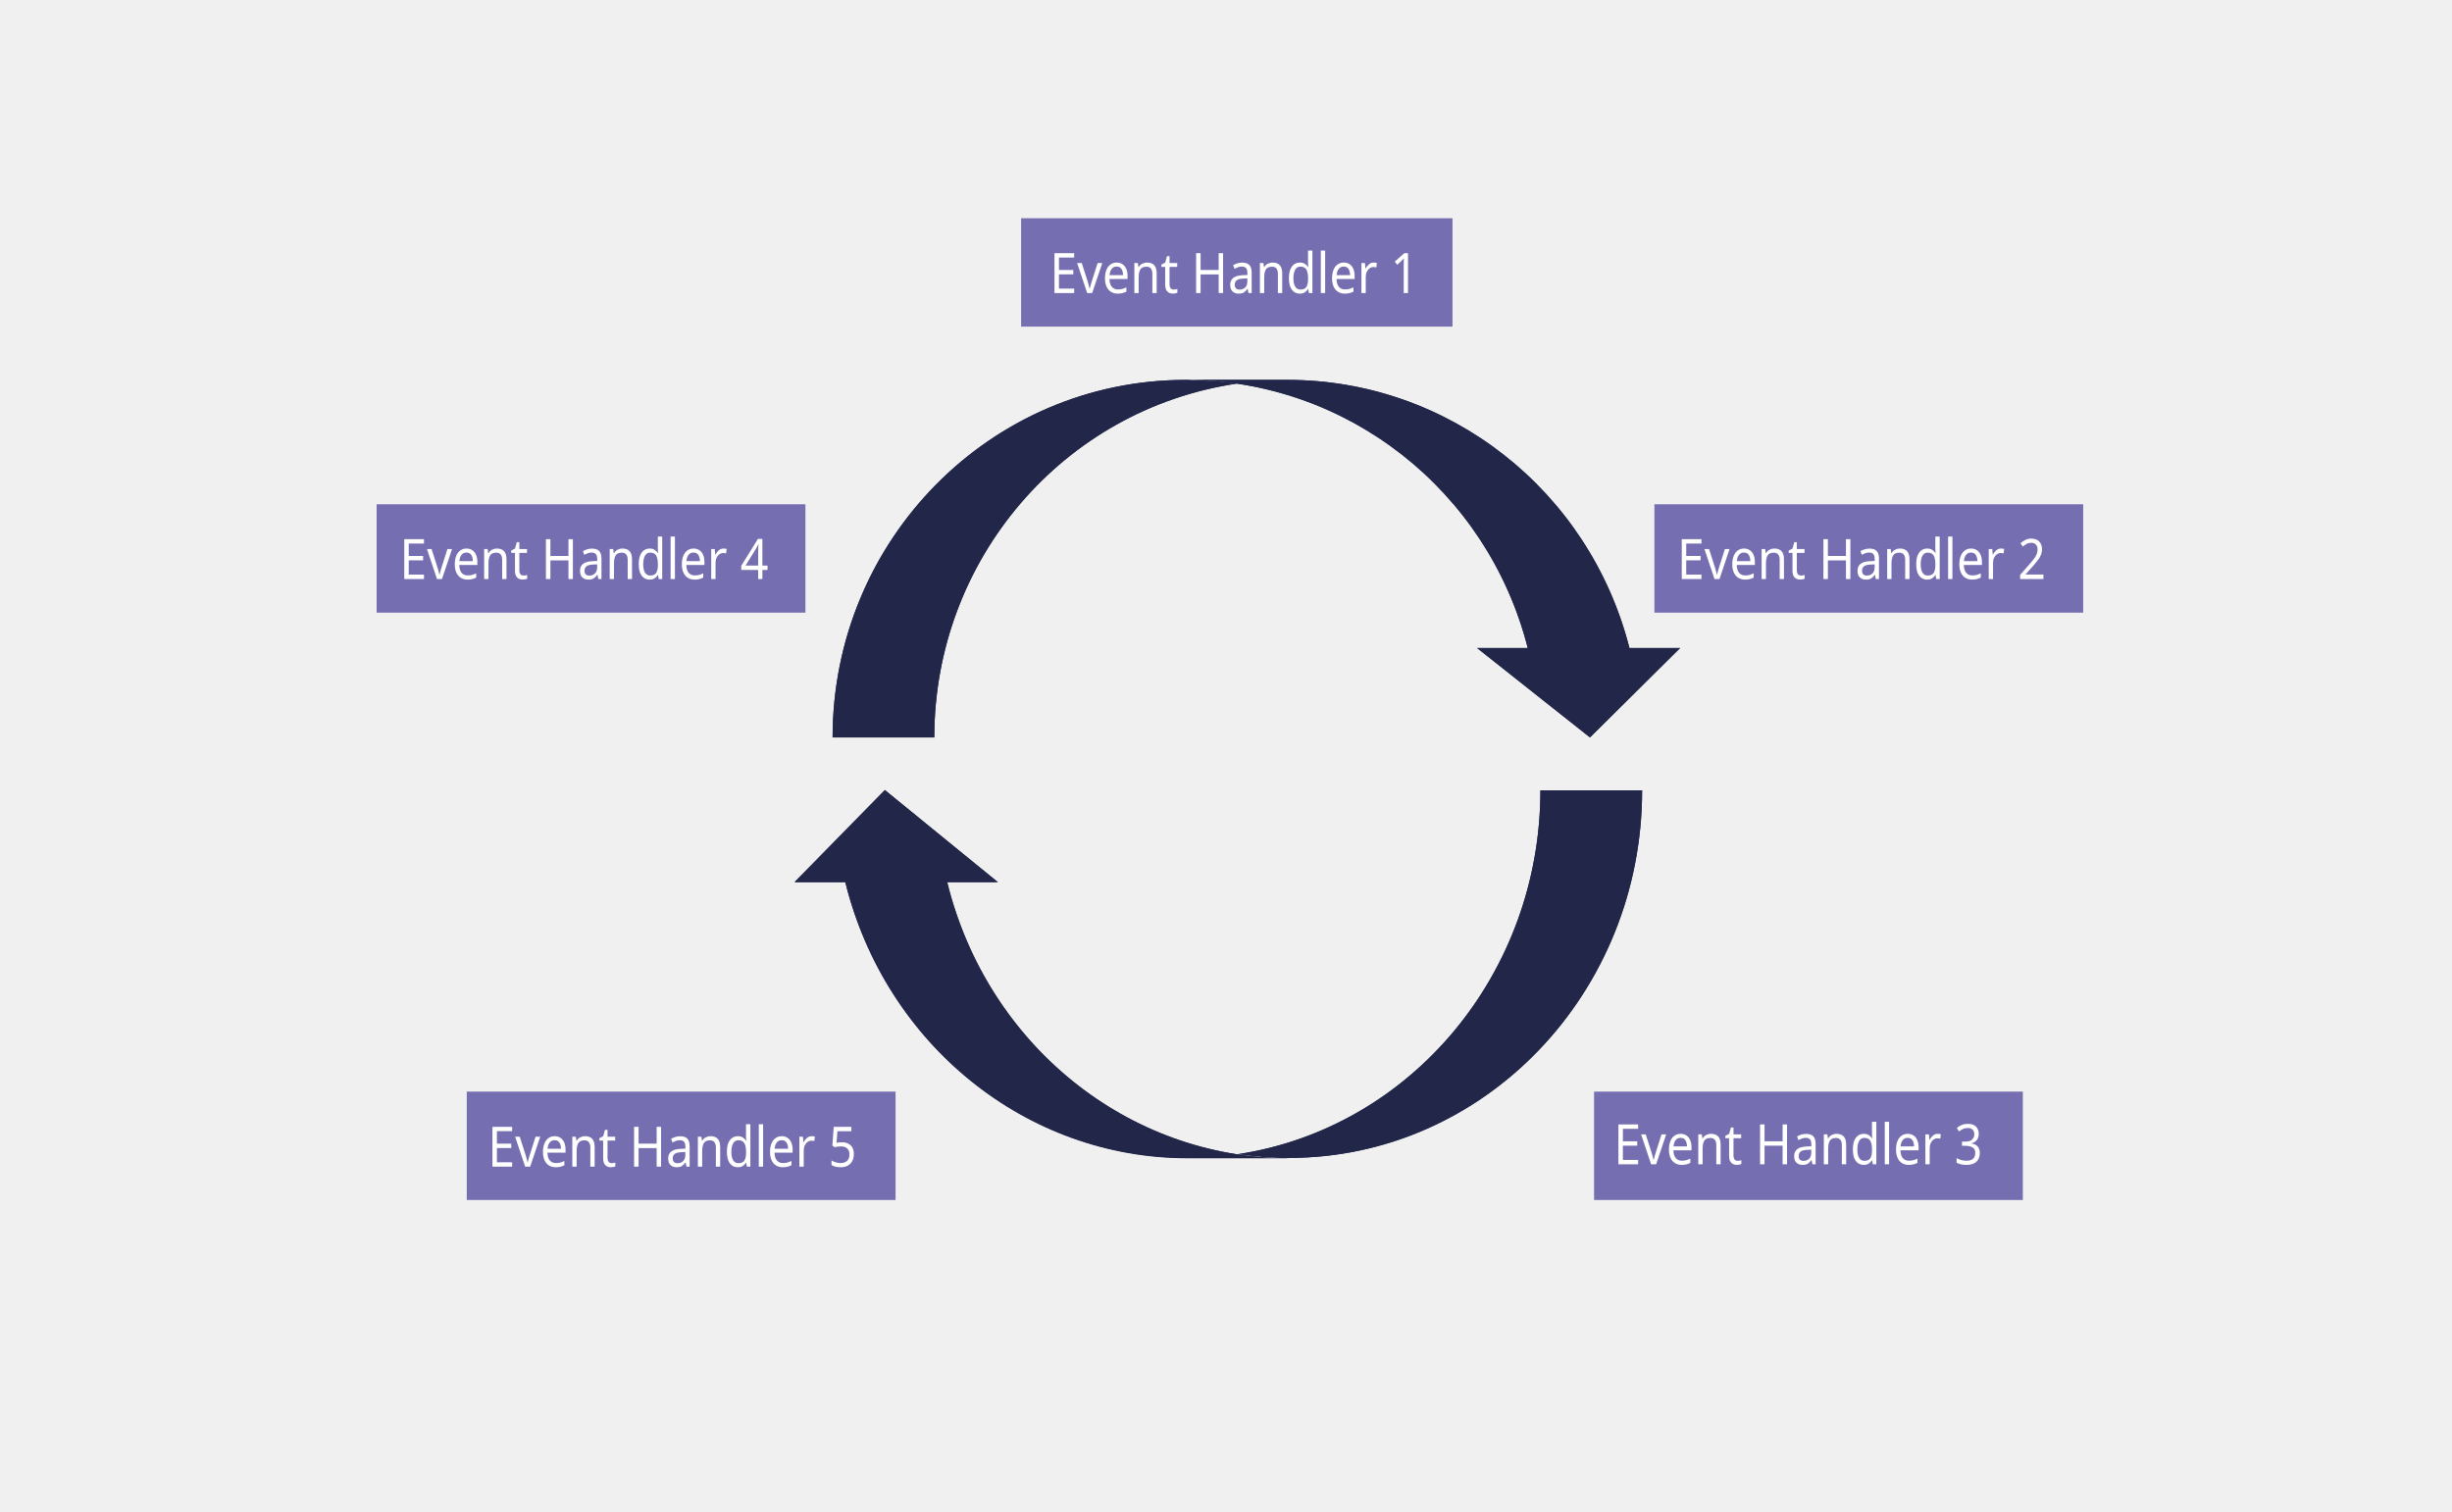
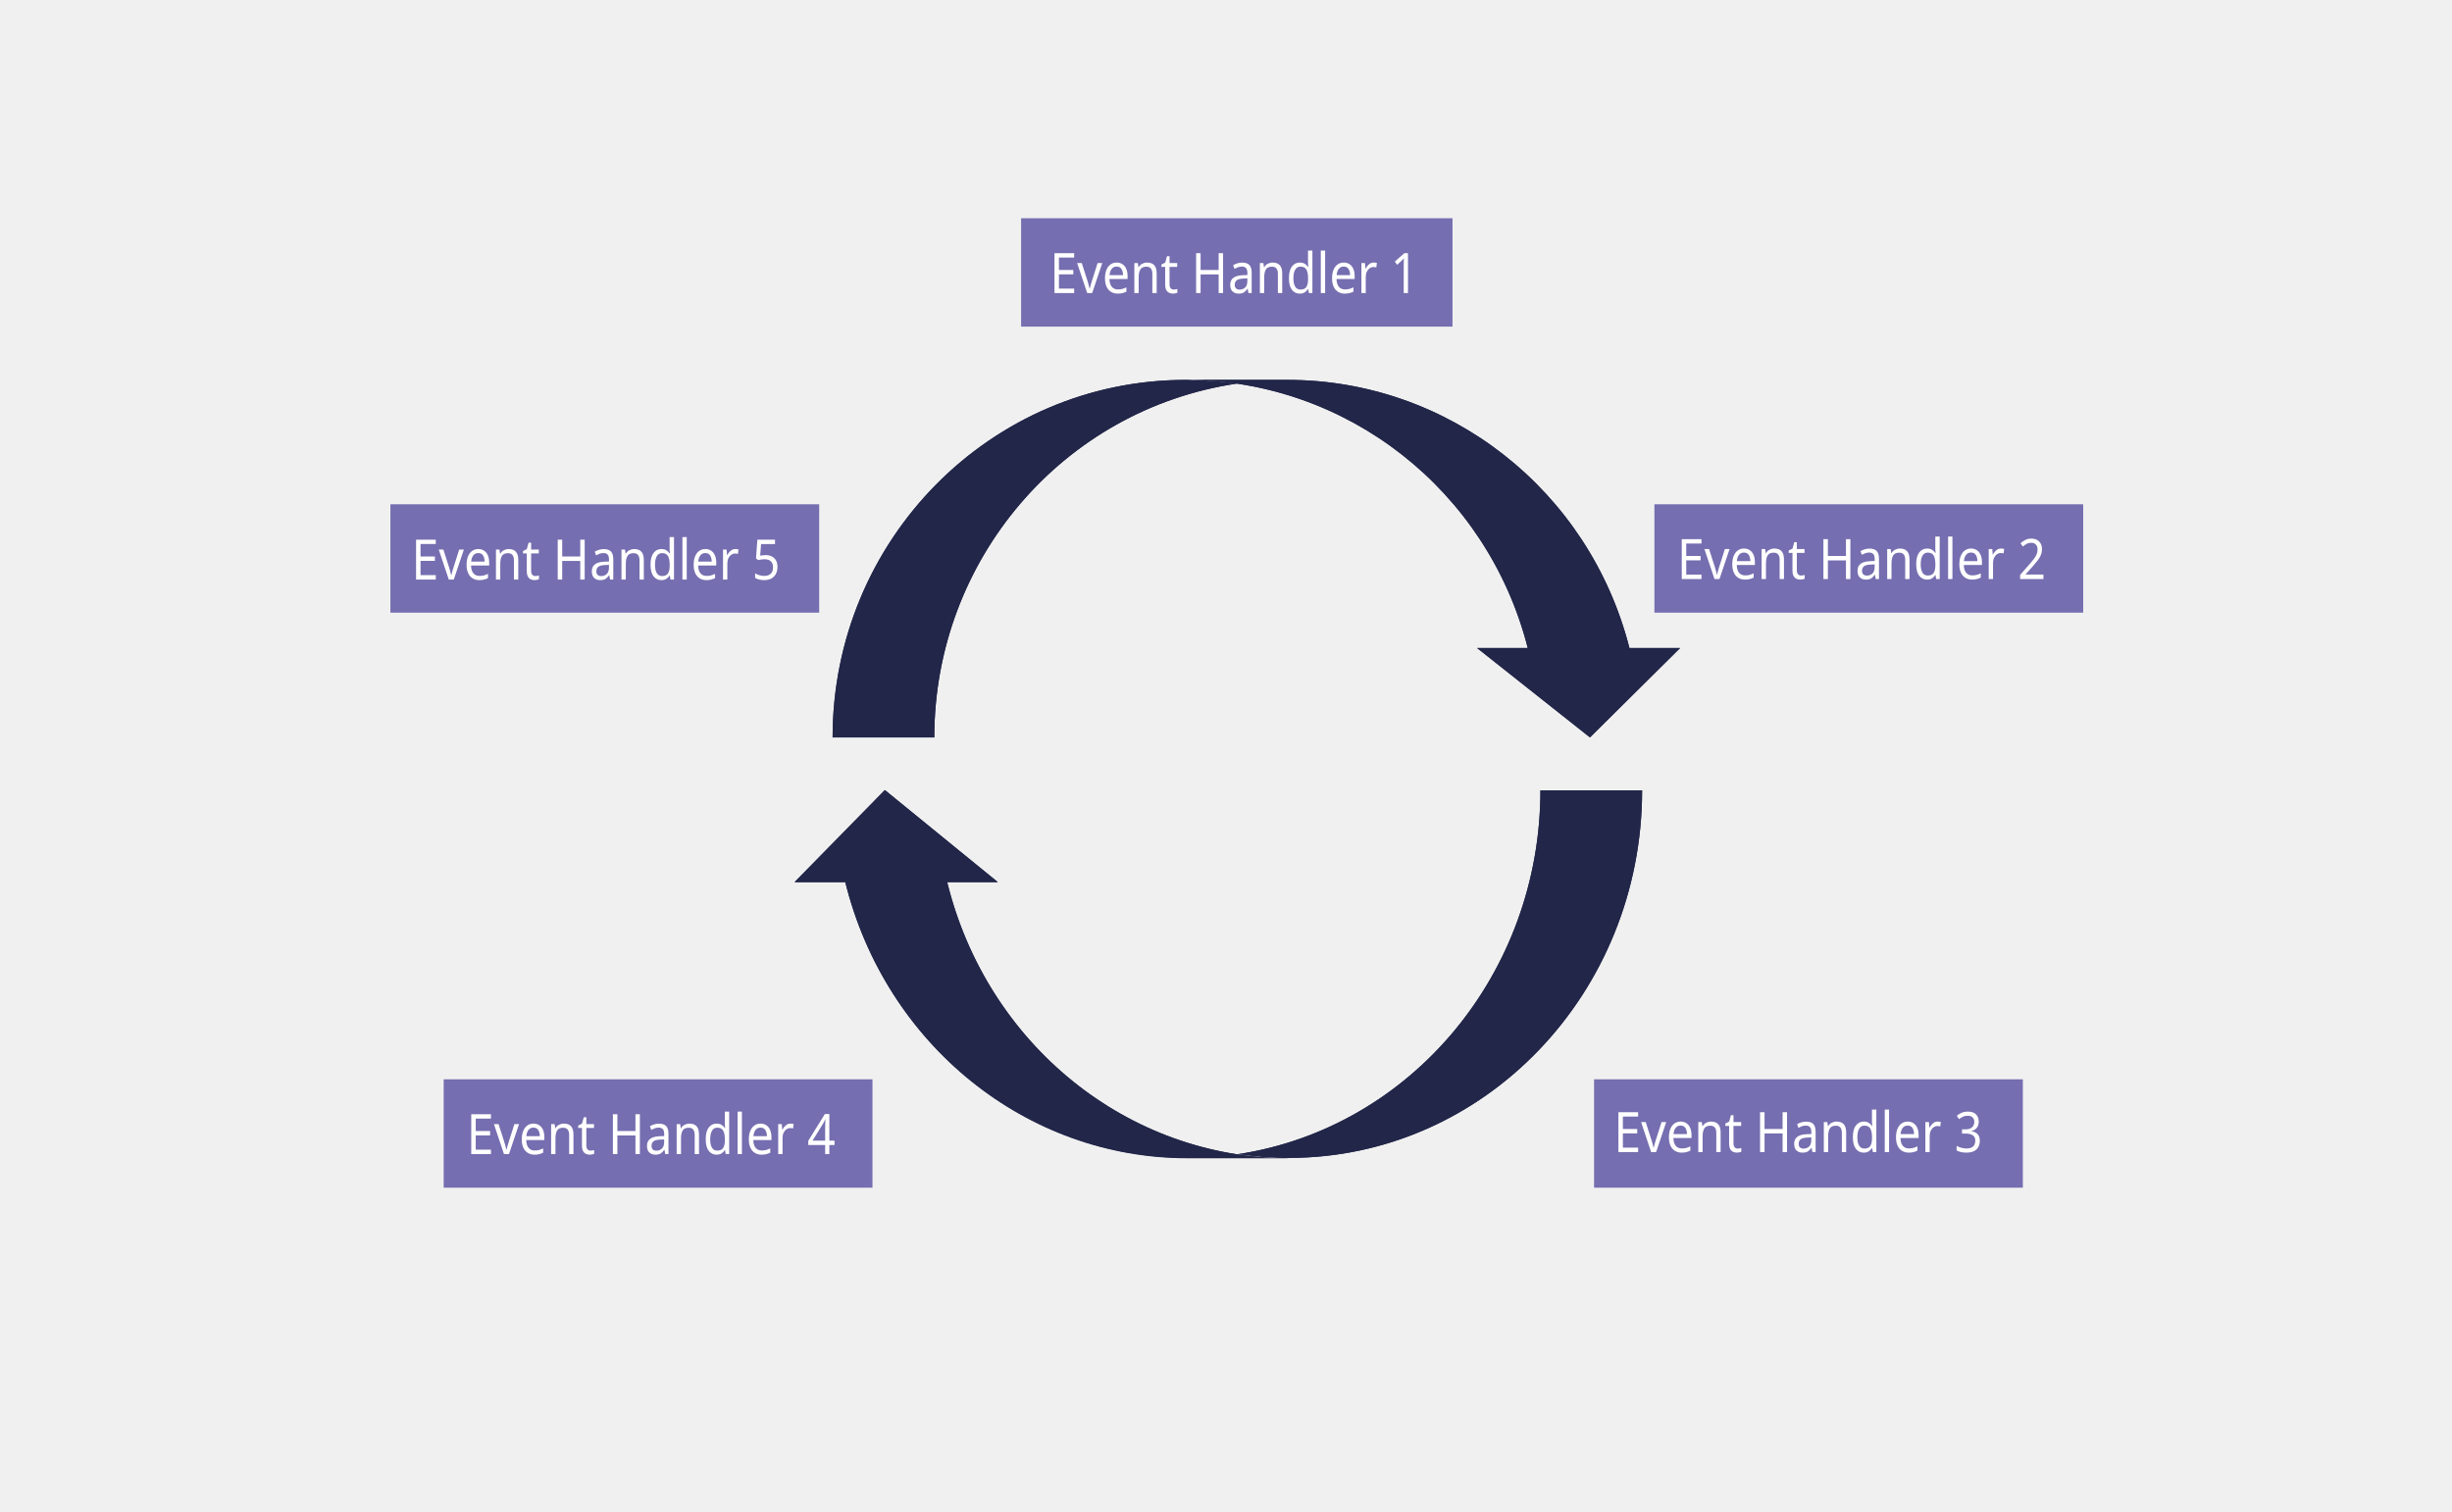
<svg xmlns="http://www.w3.org/2000/svg" version="1.1" id="Lager_1" x="0px" y="0px" viewBox="0 0 658.2 405.8" style="enable-background:new 0 0 658.2 405.8;" xml:space="preserve">
  <style type="text/css">
	.st0{fill-rule:evenodd;clip-rule:evenodd;fill:#222649;}
	.st1{fill:#222649;}
	.st2{fill:#756EB0;}
	.st3{fill:#FFFFFF;}
	.st4{font-family:'Poppins-Medium';}
	.st5{font-size:15px;}
</style>
  <g>
-     <path class="st0" d="M426.8,198l-30.3-24h13.6c-10.8-42.4-48.6-72-91.8-72l27.3,0c43.2,0,81,29.6,91.8,72l13.6,0L426.8,198z" />
-     <path class="st0" d="M332,103c-46.6,6.9-81.2,47.3-81.2,95l-27.3,0c0-53,42.4-96,94.8-96C323,102,327.5,102.3,332,103L332,103z" />
-     <path class="st1" d="M332,103c-46.6,6.9-81.2,47.3-81.2,95l-27.3,0c0-53,42.4-96,94.8-96h27.3c43.2,0,81,29.6,91.8,72l13.6,0   l-24.2,24l-30.3-24h13.6c-10.8-42.4-48.6-72-91.8-72" />
+     <path class="st0" d="M426.8,198l-30.3-24h13.6c-10.8-42.4-48.6-72-91.8-72h27.3c43.2,0,81,29.6,91.8,72H451L426.8,198z" />
+     <path class="st0" d="M332,103c-46.6,6.9-81.2,47.3-81.2,95h-27.3c0-53,42.4-96,94.8-96C323,102,327.5,102.3,332,103L332,103z" />
+     <path class="st1" d="M332,103c-46.6,6.9-81.2,47.3-81.2,95h-27.3c0-53,42.4-96,94.8-96h27.3c43.2,0,81,29.6,91.8,72H451l-24.2,24   l-30.3-24h13.6c-10.8-42.4-48.6-72-91.8-72" />
  </g>
  <g>
-     <path class="st0" d="M237.6,212.2l30.3,24.7h-13.6C265,280.5,302.8,311,346,311l-27.3,0c-43.2,0-81-30.5-91.8-74.1l-13.6,0   L237.6,212.2z" />
-     <path class="st0" d="M332.3,309.9c46.6-7.1,81.2-48.7,81.2-97.7l27.3,0c0,54.5-42.4,98.7-94.8,98.7   C341.4,311,336.9,310.6,332.3,309.9L332.3,309.9z" />
-     <path class="st1" d="M332.3,309.9c46.6-7.1,81.2-48.7,81.2-97.7l27.3,0c0,54.5-42.4,98.7-94.8,98.7h-27.3   c-43.2,0-81-30.5-91.8-74.1l-13.6,0l24.2-24.7l30.3,24.7h-13.6C265,280.5,302.8,311,346,311" />
+     <path class="st0" d="M237.6,212.2l30.3,24.7h-13.6C265,280.5,302.8,311,346,311h-27.3c-43.2,0-81-30.5-91.8-74.1h-13.6L237.6,212.2   z" />
+     <path class="st0" d="M332.3,309.9c46.6-7.1,81.2-48.7,81.2-97.7h27.3c0,54.5-42.4,98.7-94.8,98.7   C341.4,311,336.9,310.6,332.3,309.9L332.3,309.9z" />
+     <path class="st1" d="M332.3,309.9c46.6-7.1,81.2-48.7,81.2-97.7h27.3c0,54.5-42.4,98.7-94.8,98.7h-27.3c-43.2,0-81-30.5-91.8-74.1   h-13.6l24.2-24.7l30.3,24.7h-13.6C265,280.5,302.8,311,346,311" />
  </g>
  <g>
    <rect id="rect1348" x="274.1" y="58.6" class="st2" width="115.8" height="29.1" />
-     <text id="text1346" transform="matrix(0.8842 0 0 1 281.7699 78.6838)" class="st3 st4 st5">Event Handler 1</text>
+     <text id="text1346" transform="matrix(0.8842 0 0 1 281.7695 78.6836)" class="st3 st4 st5">Event Handler 1</text>
  </g>
  <g>
-     <rect id="rect1348_00000049943122696375144930000012540756198248512191_" x="427.9" y="293.1" class="st2" width="115.1" height="29.1" />
-     <text id="text1346_00000051360640741479579630000001060185076890740636_" transform="matrix(0.8842 0 0 1 433.1513 312.6233)" class="st3 st4 st5">Event Handler 3</text>
+     <rect id="rect1348_00000049943122696375144930000012540756198248512191_" x="427.9" y="289.8" class="st2" width="115.1" height="29.1" />
+     <text id="text1346_00000051360640741479579630000001060185076890740636_" transform="matrix(0.8842 0 0 1 433.1514 309.3309)" class="st3 st4 st5">Event Handler 3</text>
  </g>
  <g>
    <rect id="rect1348_00000140012762780464187900000008382704270131708304_" x="444.1" y="135.4" class="st2" width="115.1" height="29.1" />
-     <text id="text1346_00000073705658941885792550000013260605887029830305_" transform="matrix(0.8842 0 0 1 450.1569 155.4707)" class="st3 st4 st5">Event Handler 2</text>
+     <text id="text1346_00000073705658941885792550000013260605887029830305_" transform="matrix(0.8842 0 0 1 450.1567 155.4707)" class="st3 st4 st5">Event Handler 2</text>
  </g>
  <g>
-     <rect id="rect1348_00000034768675987425193400000010247845286861744771_" x="101.1" y="135.4" class="st2" width="115.1" height="29.1" />
-     <text id="text1346_00000179642681824433453270000015304106138748900754_" transform="matrix(0.8842 0 0 1 107.234 155.4707)" class="st3 st4 st5">Event Handler 4</text>
+     <rect id="rect1348_00000034768675987425193400000010247845286861744771_" x="119.1" y="289.8" class="st2" width="115.1" height="29.1" />
+     <text id="text1346_00000179642681824433453270000015304106138748900754_" transform="matrix(0.8842 0 0 1 125.2153 309.8786)" class="st3 st4 st5">Event Handler 4</text>
  </g>
  <g>
-     <rect id="rect1348_00000101786379498233652030000006210230853034319760_" x="125.3" y="293.1" class="st2" width="115.1" height="29.1" />
-     <text id="text1346_00000076570430839845568230000013372848858257488557_" transform="matrix(0.8842 0 0 1 130.9035 313.2579)" class="st3 st4 st5">Event Handler 5</text>
+     <rect id="rect1348_00000101786379498233652030000006210230853034319760_" x="104.8" y="135.4" class="st2" width="115.1" height="29.1" />
+     <text id="text1346_00000076570430839845568230000013372848858257488557_" transform="matrix(0.8842 0 0 1 110.4013 155.6078)" class="st3 st4 st5">Event Handler 5</text>
  </g>
</svg>
